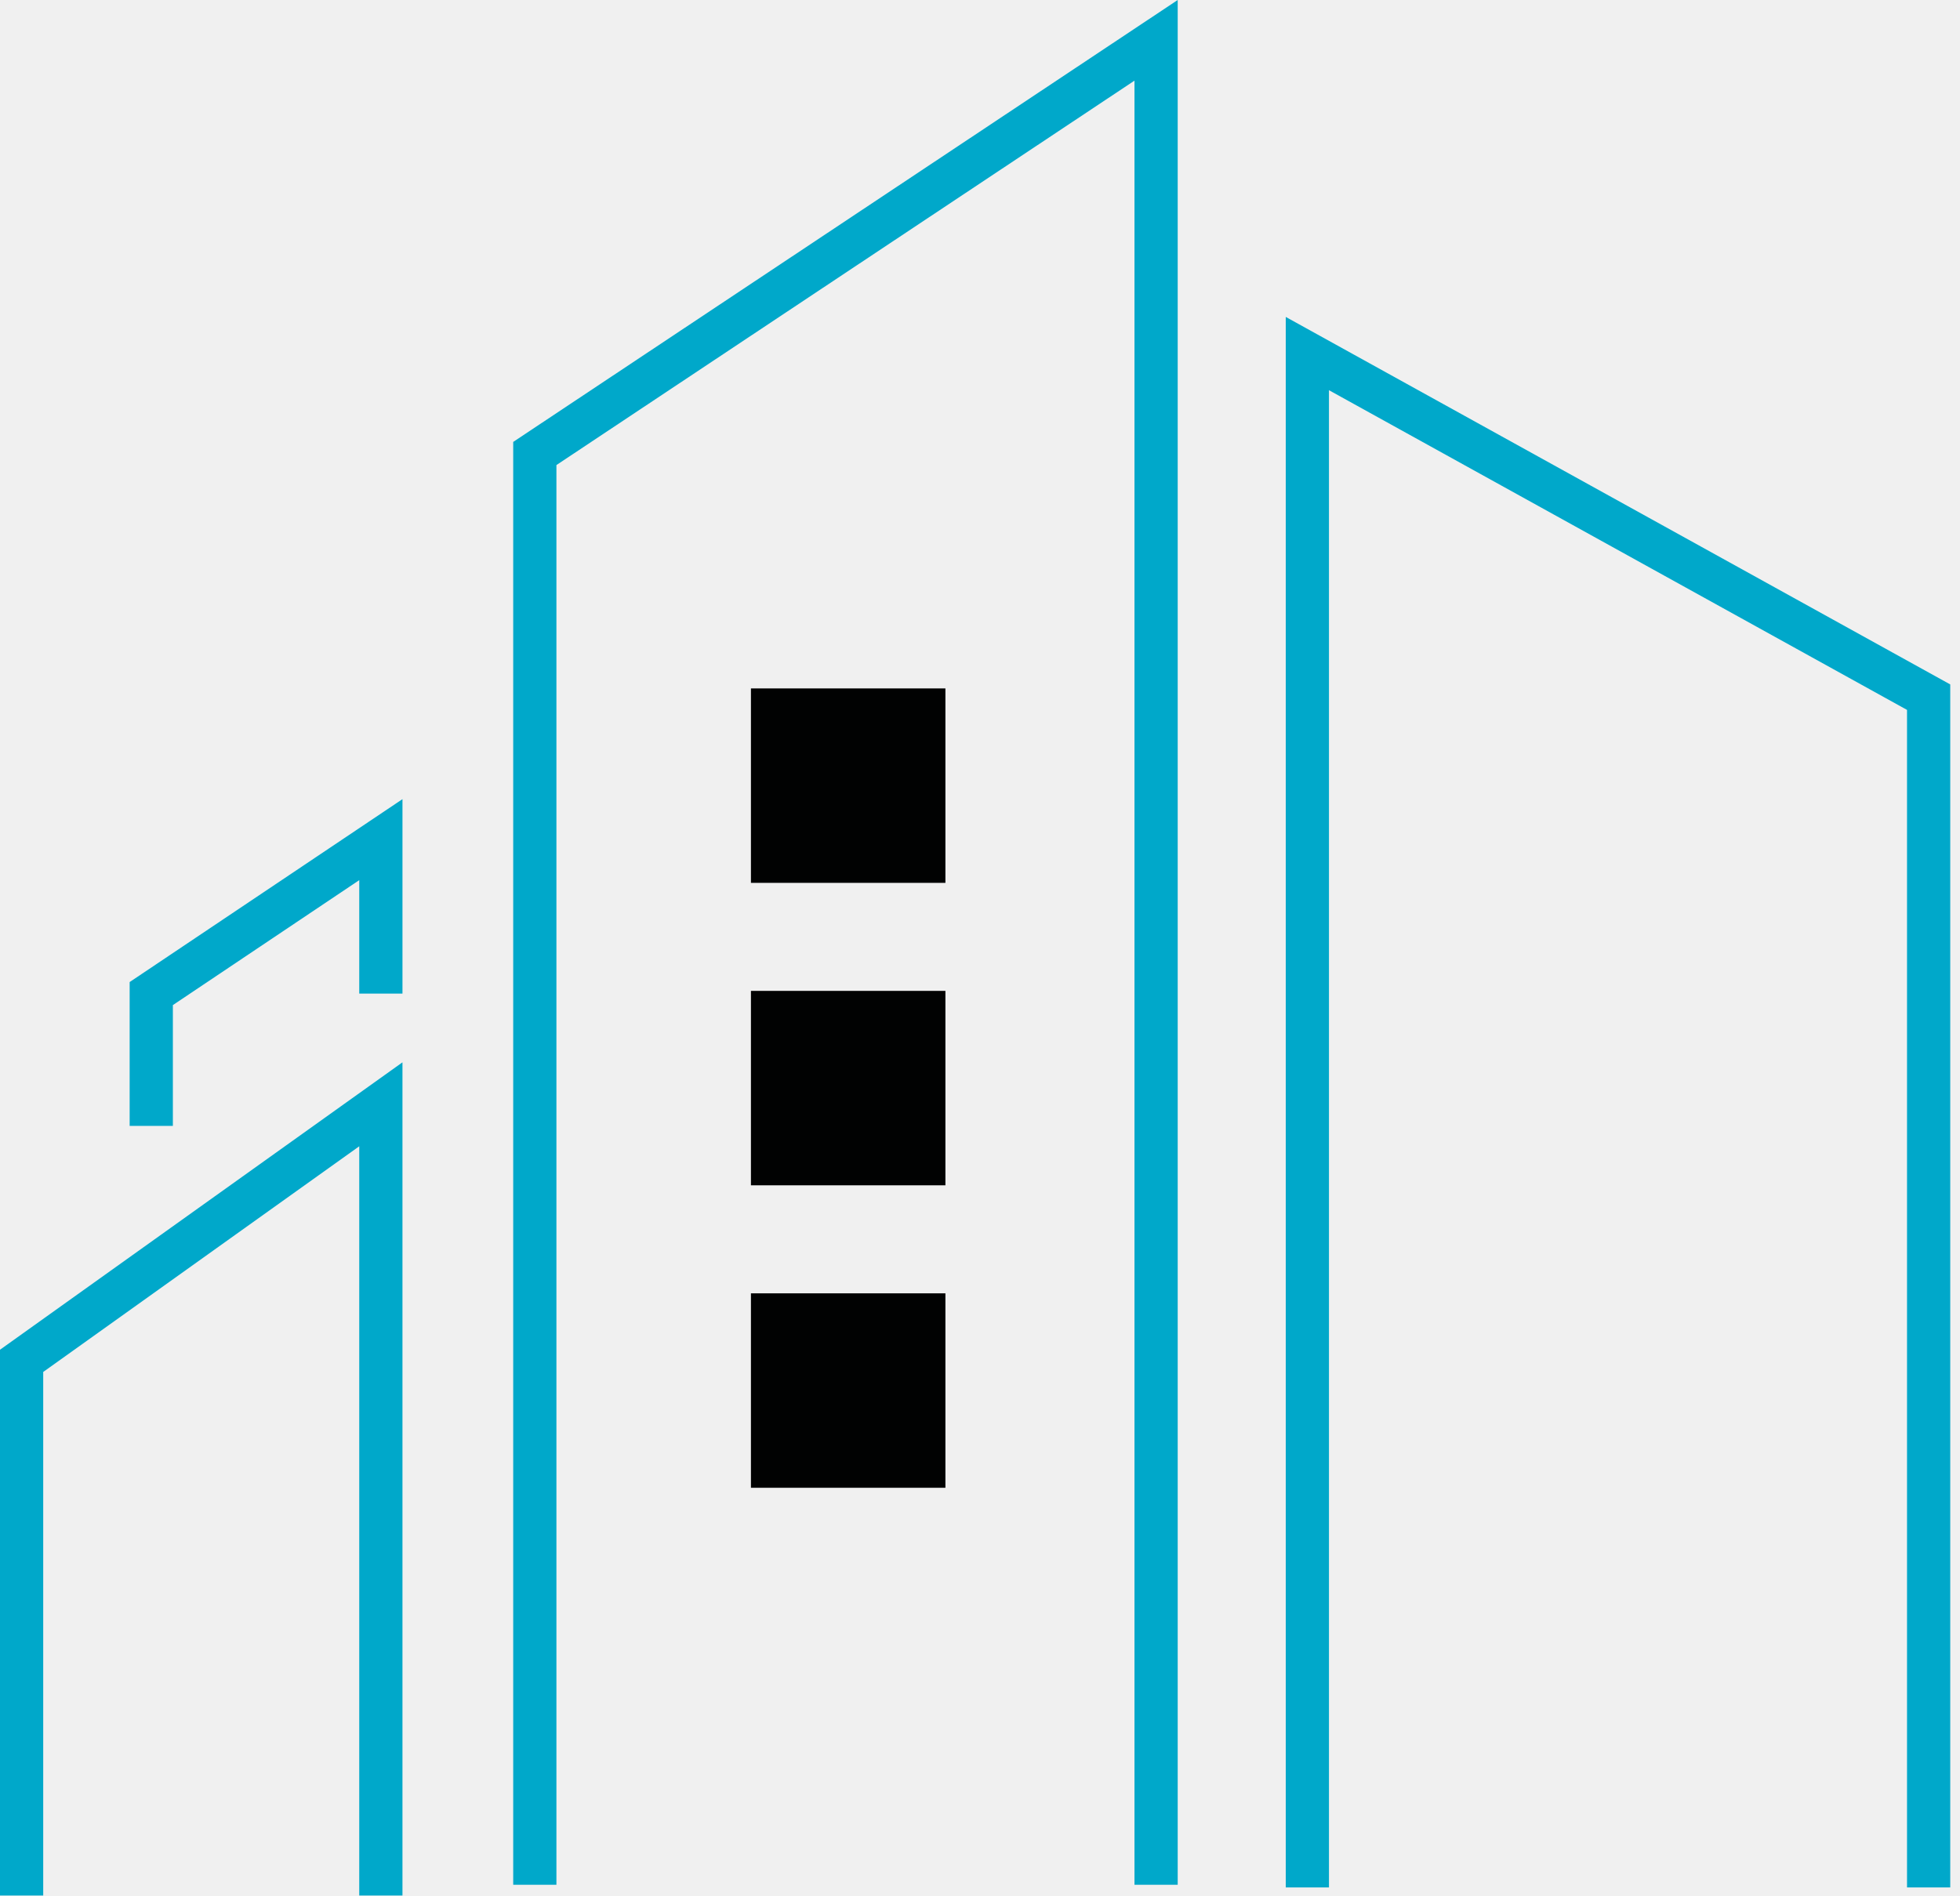
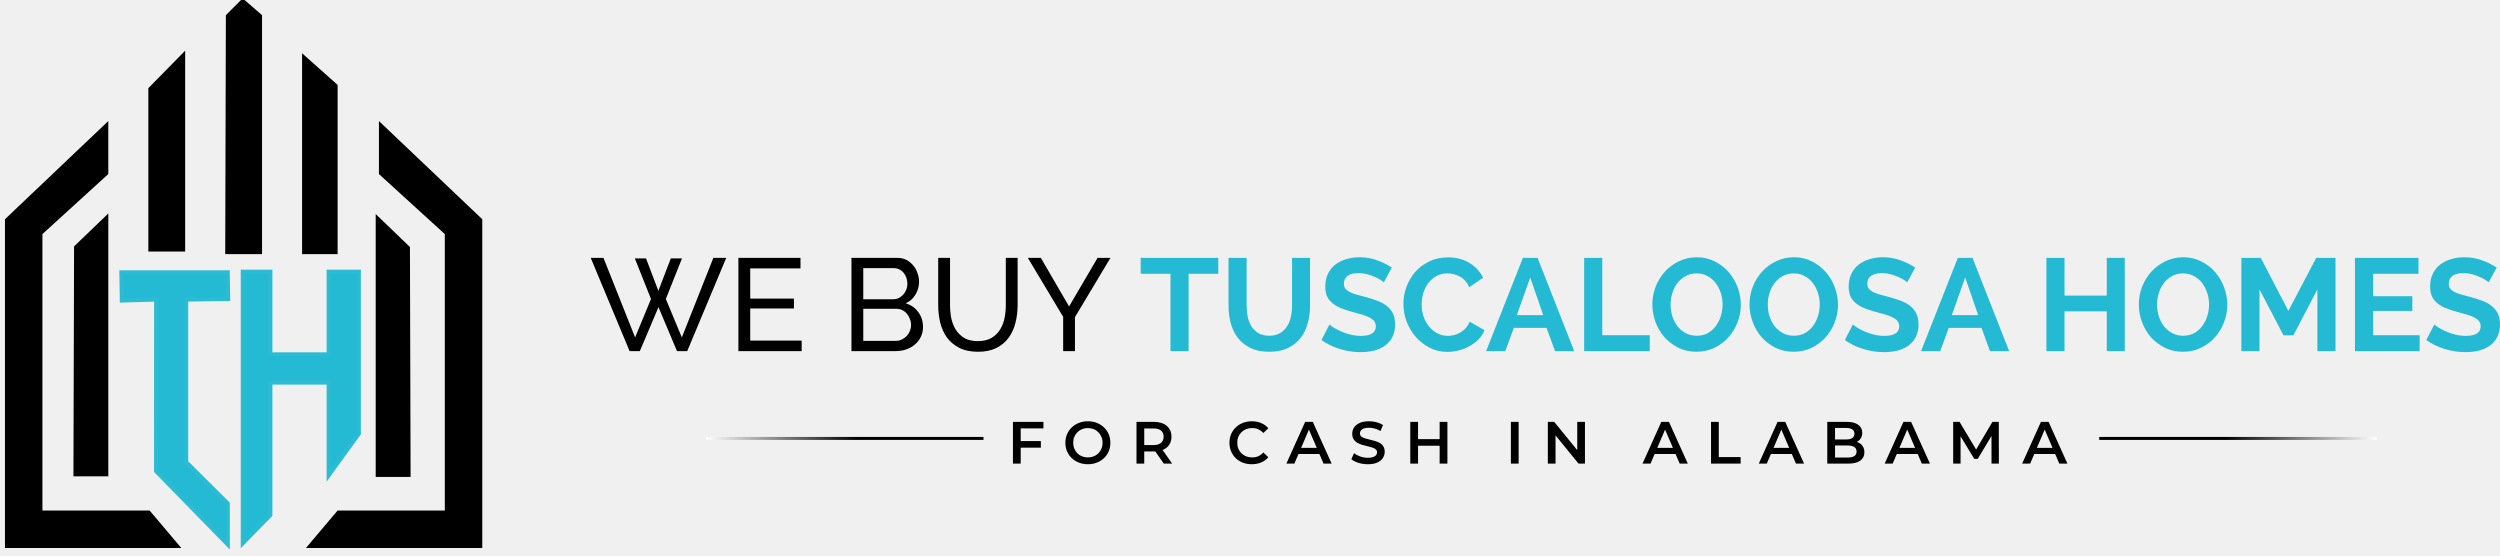
- <svg xmlns="http://www.w3.org/2000/svg" width="185" height="179" viewBox="0 0 185 179" fill="none">
-   <path d="M50.48 177.943V42.815L109.121 3.807V177.943" stroke="#00A8CA" stroke-width="4.079" />
-   <path d="M182.039 178.197V65.821L123.399 33.381V178.197" stroke="#00A8CA" stroke-width="4.079" />
-   <path d="M14.277 106.299V93.806L35.949 79.273V93.806" stroke="#00A8CA" stroke-width="4.079" />
-   <path d="M2.039 178.962V128.481L35.948 104.26V178.962" stroke="#00A8CA" stroke-width="4.079" />
-   <rect x="70.879" y="64.996" width="18.357" height="18.357" fill="#010202" />
-   <rect x="70.879" y="93.551" width="18.357" height="18.357" fill="#010202" />
-   <rect x="70.879" y="122.107" width="18.357" height="18.357" fill="#010202" />
+ <svg xmlns="http://www.w3.org/2000/svg" width="252" height="56" viewBox="0 0 252 56" fill="none">
+   <g clip-path="url(#clip0_29994_5126)">
+     <path d="M63.993 26.049H65.118L66.362 29.317L67.618 26.049H68.743L67.116 30.138L68.73 34.014L71.906 25.996H73.202L69.272 35.391H68.24L66.375 30.958L64.496 35.391H63.464L59.547 25.996H60.831L64.019 34.014L65.621 30.138L63.993 26.049ZM80.808 34.332V35.391H74.431V25.996H80.689V27.055H75.622V30.098H80.028V31.09H75.622V34.332H80.808ZM93.039 32.969C93.039 33.331 92.964 33.662 92.814 33.962C92.672 34.261 92.474 34.517 92.218 34.729C91.971 34.941 91.68 35.104 91.345 35.219C91.019 35.333 90.666 35.391 90.286 35.391H85.827V25.996H90.498C90.825 25.996 91.12 26.067 91.385 26.208C91.649 26.349 91.874 26.534 92.059 26.764C92.245 26.984 92.386 27.24 92.483 27.531C92.589 27.813 92.642 28.1 92.642 28.391C92.642 28.859 92.522 29.291 92.284 29.688C92.055 30.085 91.724 30.38 91.292 30.574C91.83 30.733 92.254 31.029 92.562 31.461C92.88 31.884 93.039 32.387 93.039 32.969ZM91.835 32.758C91.835 32.546 91.795 32.343 91.715 32.149C91.645 31.946 91.543 31.77 91.411 31.62C91.288 31.47 91.138 31.351 90.961 31.262C90.785 31.174 90.591 31.13 90.379 31.13H87.018V34.359H90.286C90.507 34.359 90.71 34.315 90.895 34.226C91.08 34.138 91.243 34.023 91.385 33.882C91.526 33.732 91.636 33.56 91.715 33.366C91.795 33.172 91.835 32.969 91.835 32.758ZM87.018 27.028V30.164H90.009C90.22 30.164 90.414 30.125 90.591 30.045C90.767 29.957 90.917 29.842 91.041 29.701C91.173 29.56 91.274 29.397 91.345 29.212C91.424 29.017 91.464 28.815 91.464 28.603C91.464 28.382 91.429 28.175 91.358 27.981C91.288 27.787 91.191 27.619 91.067 27.478C90.952 27.337 90.807 27.227 90.63 27.147C90.463 27.068 90.282 27.028 90.088 27.028H87.018ZM98.568 34.385C99.115 34.385 99.569 34.279 99.93 34.068C100.292 33.856 100.579 33.582 100.791 33.247C101.011 32.903 101.165 32.515 101.254 32.083C101.342 31.642 101.386 31.196 101.386 30.746V25.996H102.577V30.746C102.577 31.381 102.502 31.986 102.352 32.559C102.211 33.124 101.981 33.622 101.664 34.054C101.346 34.486 100.932 34.831 100.42 35.086C99.917 35.333 99.304 35.457 98.581 35.457C97.831 35.457 97.2 35.325 96.689 35.06C96.177 34.795 95.763 34.447 95.445 34.014C95.136 33.574 94.911 33.071 94.77 32.506C94.638 31.933 94.572 31.346 94.572 30.746V25.996H95.763V30.746C95.763 31.214 95.807 31.668 95.895 32.109C95.992 32.541 96.146 32.925 96.358 33.26C96.579 33.596 96.865 33.869 97.218 34.081C97.58 34.284 98.03 34.385 98.568 34.385ZM104.918 25.996L107.763 30.892L110.634 25.996H111.931L108.358 31.964V35.391H107.167V31.937L103.608 25.996H104.918Z" fill="black" />
+     <path d="M122.802 27.597H119.811V35.391H117.985V27.597H114.982V25.996H122.802V27.597ZM127.937 33.843C128.369 33.843 128.731 33.754 129.022 33.578C129.322 33.401 129.56 33.172 129.737 32.89C129.922 32.608 130.05 32.286 130.12 31.924C130.2 31.553 130.239 31.174 130.239 30.786V25.996H132.052V30.786C132.052 31.43 131.973 32.034 131.814 32.599C131.664 33.163 131.421 33.657 131.086 34.081C130.76 34.504 130.336 34.839 129.816 35.086C129.296 35.333 128.674 35.457 127.95 35.457C127.201 35.457 126.561 35.329 126.032 35.073C125.511 34.808 125.088 34.464 124.762 34.041C124.435 33.609 124.197 33.11 124.047 32.546C123.906 31.981 123.835 31.395 123.835 30.786V25.996H125.661V30.786C125.661 31.183 125.697 31.567 125.767 31.937C125.846 32.299 125.974 32.621 126.151 32.903C126.336 33.185 126.574 33.415 126.865 33.591C127.156 33.759 127.514 33.843 127.937 33.843ZM139.489 28.457C139.427 28.396 139.312 28.312 139.145 28.206C138.986 28.1 138.788 27.999 138.549 27.902C138.32 27.796 138.069 27.707 137.795 27.637C137.522 27.566 137.244 27.531 136.962 27.531C136.459 27.531 136.084 27.624 135.837 27.809C135.59 27.994 135.466 28.254 135.466 28.59C135.466 28.784 135.511 28.947 135.599 29.079C135.696 29.203 135.832 29.313 136.009 29.41C136.185 29.507 136.406 29.595 136.67 29.675C136.944 29.754 137.257 29.838 137.61 29.926C138.069 30.049 138.483 30.182 138.854 30.323C139.233 30.464 139.551 30.64 139.806 30.852C140.071 31.064 140.274 31.32 140.415 31.62C140.556 31.911 140.627 32.272 140.627 32.705C140.627 33.207 140.53 33.64 140.336 34.001C140.15 34.354 139.899 34.641 139.581 34.861C139.264 35.082 138.893 35.245 138.47 35.351C138.047 35.448 137.606 35.496 137.147 35.496C136.441 35.496 135.744 35.391 135.056 35.179C134.368 34.967 133.751 34.667 133.204 34.279L134.011 32.705C134.09 32.784 134.231 32.89 134.434 33.022C134.646 33.146 134.893 33.274 135.175 33.406C135.458 33.529 135.771 33.635 136.115 33.724C136.459 33.812 136.812 33.856 137.173 33.856C138.179 33.856 138.682 33.534 138.682 32.89C138.682 32.678 138.624 32.502 138.51 32.361C138.395 32.219 138.232 32.096 138.02 31.99C137.808 31.884 137.553 31.787 137.253 31.699C136.953 31.611 136.618 31.518 136.247 31.421C135.797 31.298 135.405 31.165 135.069 31.024C134.743 30.874 134.47 30.702 134.249 30.508C134.029 30.314 133.861 30.085 133.746 29.82C133.64 29.555 133.588 29.242 133.588 28.881C133.588 28.404 133.676 27.981 133.852 27.61C134.029 27.24 134.271 26.931 134.58 26.684C134.897 26.437 135.264 26.252 135.678 26.129C136.093 25.996 136.538 25.93 137.015 25.93C137.676 25.93 138.285 26.036 138.84 26.248C139.396 26.451 139.881 26.693 140.296 26.975L139.489 28.457ZM141.463 30.627C141.463 30.054 141.565 29.489 141.768 28.934C141.971 28.369 142.262 27.866 142.641 27.425C143.029 26.984 143.501 26.627 144.057 26.354C144.612 26.08 145.248 25.943 145.962 25.943C146.8 25.943 147.523 26.133 148.132 26.512C148.75 26.892 149.204 27.386 149.495 27.994L148.092 28.96C147.987 28.695 147.85 28.475 147.682 28.299C147.515 28.113 147.329 27.968 147.126 27.862C146.932 27.756 146.73 27.681 146.518 27.637C146.306 27.584 146.103 27.558 145.909 27.558C145.477 27.558 145.098 27.65 144.771 27.835C144.445 28.021 144.171 28.263 143.951 28.563C143.739 28.854 143.576 29.189 143.461 29.569C143.355 29.939 143.303 30.31 143.303 30.68C143.303 31.095 143.364 31.496 143.488 31.884C143.62 32.264 143.801 32.599 144.03 32.89C144.268 33.181 144.551 33.415 144.877 33.591C145.203 33.768 145.561 33.856 145.949 33.856C146.152 33.856 146.359 33.829 146.571 33.776C146.782 33.724 146.985 33.64 147.179 33.525C147.382 33.41 147.568 33.265 147.735 33.088C147.903 32.903 148.039 32.683 148.145 32.427L149.64 33.287C149.499 33.64 149.292 33.953 149.019 34.226C148.754 34.491 148.45 34.716 148.106 34.901C147.762 35.086 147.4 35.227 147.021 35.325C146.641 35.422 146.266 35.47 145.896 35.47C145.243 35.47 144.643 35.329 144.096 35.047C143.558 34.764 143.091 34.398 142.694 33.948C142.306 33.49 142.001 32.974 141.781 32.4C141.569 31.818 141.463 31.227 141.463 30.627ZM149.801 35.391L153.506 25.996H154.988L158.68 35.391H156.748L155.888 33.049H152.593L151.733 35.391H149.801ZM154.247 27.968L152.897 31.765H155.557L154.247 27.968ZM159.683 35.391V25.996H161.509V33.79H166.298V35.391H159.683ZM171.003 35.457C170.341 35.457 169.737 35.325 169.19 35.06C168.643 34.786 168.171 34.429 167.774 33.988C167.386 33.538 167.086 33.027 166.875 32.453C166.663 31.88 166.557 31.293 166.557 30.693C166.557 30.067 166.667 29.467 166.888 28.894C167.117 28.321 167.43 27.813 167.827 27.372C168.233 26.931 168.709 26.583 169.256 26.327C169.803 26.062 170.399 25.93 171.043 25.93C171.704 25.93 172.308 26.071 172.855 26.354C173.402 26.627 173.87 26.989 174.258 27.439C174.646 27.888 174.946 28.4 175.158 28.973C175.369 29.547 175.475 30.129 175.475 30.72C175.475 31.346 175.36 31.946 175.131 32.519C174.911 33.084 174.602 33.587 174.205 34.028C173.808 34.46 173.336 34.808 172.789 35.073C172.242 35.329 171.647 35.457 171.003 35.457ZM168.396 30.693C168.396 31.099 168.454 31.492 168.568 31.871C168.692 32.25 168.864 32.586 169.084 32.877C169.314 33.168 169.591 33.401 169.918 33.578C170.244 33.754 170.615 33.843 171.029 33.843C171.453 33.843 171.823 33.754 172.141 33.578C172.467 33.393 172.741 33.15 172.961 32.85C173.182 32.55 173.349 32.215 173.464 31.845C173.579 31.465 173.636 31.082 173.636 30.693C173.636 30.288 173.574 29.895 173.451 29.516C173.327 29.137 173.151 28.801 172.921 28.51C172.701 28.219 172.427 27.99 172.101 27.822C171.783 27.646 171.422 27.558 171.016 27.558C170.593 27.558 170.218 27.65 169.891 27.835C169.574 28.012 169.3 28.25 169.071 28.55C168.851 28.841 168.683 29.176 168.568 29.555C168.454 29.926 168.396 30.305 168.396 30.693ZM180.797 35.457C180.136 35.457 179.531 35.325 178.985 35.06C178.438 34.786 177.966 34.429 177.569 33.988C177.181 33.538 176.881 33.027 176.669 32.453C176.457 31.88 176.351 31.293 176.351 30.693C176.351 30.067 176.462 29.467 176.682 28.894C176.912 28.321 177.225 27.813 177.622 27.372C178.027 26.931 178.504 26.583 179.051 26.327C179.598 26.062 180.193 25.93 180.837 25.93C181.499 25.93 182.103 26.071 182.65 26.354C183.197 26.627 183.664 26.989 184.052 27.439C184.44 27.888 184.74 28.4 184.952 28.973C185.164 29.547 185.269 30.129 185.269 30.72C185.269 31.346 185.155 31.946 184.925 32.519C184.705 33.084 184.396 33.587 183.999 34.028C183.602 34.46 183.13 34.808 182.583 35.073C182.037 35.329 181.441 35.457 180.797 35.457ZM178.191 30.693C178.191 31.099 178.248 31.492 178.363 31.871C178.486 32.25 178.658 32.586 178.879 32.877C179.108 33.168 179.386 33.401 179.712 33.578C180.039 33.754 180.409 33.843 180.824 33.843C181.247 33.843 181.618 33.754 181.935 33.578C182.262 33.393 182.535 33.15 182.756 32.85C182.976 32.55 183.144 32.215 183.258 31.845C183.373 31.465 183.43 31.082 183.43 30.693C183.43 30.288 183.369 29.895 183.245 29.516C183.122 29.137 182.945 28.801 182.716 28.51C182.495 28.219 182.222 27.99 181.895 27.822C181.578 27.646 181.216 27.558 180.81 27.558C180.387 27.558 180.012 27.65 179.686 27.835C179.368 28.012 179.095 28.25 178.865 28.55C178.645 28.841 178.477 29.176 178.363 29.555C178.248 29.926 178.191 30.305 178.191 30.693ZM192.247 28.457C192.185 28.396 192.07 28.312 191.903 28.206C191.744 28.1 191.546 27.999 191.307 27.902C191.078 27.796 190.827 27.707 190.553 27.637C190.28 27.566 190.002 27.531 189.72 27.531C189.217 27.531 188.842 27.624 188.595 27.809C188.348 27.994 188.224 28.254 188.224 28.59C188.224 28.784 188.269 28.947 188.357 29.079C188.454 29.203 188.591 29.313 188.767 29.41C188.943 29.507 189.164 29.595 189.429 29.675C189.702 29.754 190.015 29.838 190.368 29.926C190.827 30.049 191.241 30.182 191.612 30.323C191.991 30.464 192.309 30.64 192.564 30.852C192.829 31.064 193.032 31.32 193.173 31.62C193.314 31.911 193.385 32.272 193.385 32.705C193.385 33.207 193.288 33.64 193.094 34.001C192.908 34.354 192.657 34.641 192.339 34.861C192.022 35.082 191.651 35.245 191.228 35.351C190.805 35.448 190.364 35.496 189.905 35.496C189.199 35.496 188.502 35.391 187.814 35.179C187.126 34.967 186.509 34.667 185.962 34.279L186.769 32.705C186.848 32.784 186.99 32.89 187.192 33.022C187.404 33.146 187.651 33.274 187.933 33.406C188.216 33.529 188.529 33.635 188.873 33.724C189.217 33.812 189.57 33.856 189.931 33.856C190.937 33.856 191.44 33.534 191.44 32.89C191.44 32.678 191.382 32.502 191.268 32.361C191.153 32.219 190.99 32.096 190.778 31.99C190.566 31.884 190.311 31.787 190.011 31.699C189.711 31.611 189.376 31.518 189.005 31.421C188.555 31.298 188.163 31.165 187.828 31.024C187.501 30.874 187.228 30.702 187.007 30.508C186.787 30.314 186.619 30.085 186.504 29.82C186.399 29.555 186.346 29.242 186.346 28.881C186.346 28.404 186.434 27.981 186.61 27.61C186.787 27.24 187.029 26.931 187.338 26.684C187.656 26.437 188.022 26.252 188.436 26.129C188.851 25.996 189.296 25.93 189.773 25.93C190.434 25.93 191.043 26.036 191.598 26.248C192.154 26.451 192.639 26.693 193.054 26.975L192.247 28.457ZM193.644 35.391L197.348 25.996H198.83L202.522 35.391H200.59L199.73 33.049H196.435L195.575 35.391H193.644ZM198.089 27.968L196.74 31.765H199.399L198.089 27.968ZM214.176 25.996V35.391H212.364V31.381H208.103V35.391H206.277V25.996H208.103V29.794H212.364V25.996H214.176ZM220.039 35.457C219.378 35.457 218.774 35.325 218.227 35.06C217.68 34.786 217.208 34.429 216.811 33.988C216.423 33.538 216.123 33.027 215.911 32.453C215.7 31.88 215.594 31.293 215.594 30.693C215.594 30.067 215.704 29.467 215.925 28.894C216.154 28.321 216.467 27.813 216.864 27.372C217.27 26.931 217.746 26.583 218.293 26.327C218.84 26.062 219.435 25.93 220.079 25.93C220.741 25.93 221.345 26.071 221.892 26.354C222.439 26.627 222.906 26.989 223.294 27.439C223.683 27.888 223.982 28.4 224.194 28.973C224.406 29.547 224.512 30.129 224.512 30.72C224.512 31.346 224.397 31.946 224.168 32.519C223.947 33.084 223.638 33.587 223.242 34.028C222.845 34.46 222.373 34.808 221.826 35.073C221.279 35.329 220.683 35.457 220.039 35.457ZM217.433 30.693C217.433 31.099 217.49 31.492 217.605 31.871C217.728 32.25 217.9 32.586 218.121 32.877C218.35 33.168 218.628 33.401 218.955 33.578C219.281 33.754 219.651 33.843 220.066 33.843C220.489 33.843 220.86 33.754 221.177 33.578C221.504 33.393 221.777 33.15 221.998 32.85C222.218 32.55 222.386 32.215 222.501 31.845C222.615 31.465 222.673 31.082 222.673 30.693C222.673 30.288 222.611 29.895 222.487 29.516C222.364 29.137 222.187 28.801 221.958 28.51C221.738 28.219 221.464 27.99 221.138 27.822C220.82 27.646 220.458 27.558 220.053 27.558C219.629 27.558 219.254 27.65 218.928 27.835C218.61 28.012 218.337 28.25 218.108 28.55C217.887 28.841 217.72 29.176 217.605 29.555C217.49 29.926 217.433 30.305 217.433 30.693ZM233.592 35.391V29.172L231.17 33.803H230.178L227.757 29.172V35.391H225.931V25.996H227.889L230.668 31.342L233.473 25.996H235.418V35.391H233.592ZM243.902 33.79V35.391H237.379V25.996H243.783V27.597H239.205V29.86H243.161V31.342H239.205V33.79H243.902ZM250.858 28.457C250.797 28.396 250.682 28.312 250.514 28.206C250.355 28.1 250.157 27.999 249.919 27.902C249.689 27.796 249.438 27.707 249.165 27.637C248.891 27.566 248.613 27.531 248.331 27.531C247.828 27.531 247.453 27.624 247.206 27.809C246.959 27.994 246.836 28.254 246.836 28.59C246.836 28.784 246.88 28.947 246.968 29.079C247.065 29.203 247.202 29.313 247.378 29.41C247.555 29.507 247.775 29.595 248.04 29.675C248.313 29.754 248.627 29.838 248.979 29.926C249.438 30.049 249.853 30.182 250.223 30.323C250.602 30.464 250.92 30.64 251.176 30.852C251.44 31.064 251.643 31.32 251.784 31.62C251.926 31.911 251.996 32.272 251.996 32.705C251.996 33.207 251.899 33.64 251.705 34.001C251.52 34.354 251.268 34.641 250.951 34.861C250.633 35.082 250.263 35.245 249.839 35.351C249.416 35.448 248.975 35.496 248.516 35.496C247.811 35.496 247.114 35.391 246.426 35.179C245.738 34.967 245.12 34.667 244.573 34.279L245.38 32.705C245.46 32.784 245.601 32.89 245.804 33.022C246.016 33.146 246.263 33.274 246.545 33.406C246.827 33.529 247.14 33.635 247.484 33.724C247.828 33.812 248.181 33.856 248.543 33.856C249.548 33.856 250.051 33.534 250.051 32.89C250.051 32.678 249.994 32.502 249.879 32.361C249.764 32.219 249.601 32.096 249.39 31.99C249.178 31.884 248.922 31.787 248.622 31.699C248.322 31.611 247.987 31.518 247.617 31.421C247.167 31.298 246.774 31.165 246.439 31.024C246.113 30.874 245.839 30.702 245.619 30.508C245.398 30.314 245.23 30.085 245.116 29.82C245.01 29.555 244.957 29.242 244.957 28.881C244.957 28.404 245.045 27.981 245.222 27.61C245.398 27.24 245.641 26.931 245.949 26.684C246.267 26.437 246.633 26.252 247.048 26.129C247.462 25.996 247.908 25.93 248.384 25.93C249.046 25.93 249.654 26.036 250.21 26.248C250.766 26.451 251.251 26.693 251.665 26.975L250.858 28.457Z" fill="#25BAD3" />
+     <path d="M102.104 46.734V42.524H105.178V43.18H102.886V46.734H102.104ZM102.82 45.123V44.461H104.919V45.123H102.82ZM109.664 46.794C109.335 46.794 109.032 46.74 108.756 46.632C108.479 46.524 108.238 46.373 108.034 46.181C107.829 45.985 107.671 45.756 107.559 45.495C107.447 45.231 107.39 44.942 107.39 44.629C107.39 44.317 107.447 44.03 107.559 43.769C107.671 43.505 107.829 43.276 108.034 43.084C108.238 42.887 108.479 42.735 108.756 42.627C109.032 42.518 109.333 42.464 109.658 42.464C109.987 42.464 110.287 42.518 110.56 42.627C110.837 42.735 111.077 42.887 111.282 43.084C111.486 43.276 111.645 43.505 111.757 43.769C111.869 44.03 111.925 44.317 111.925 44.629C111.925 44.942 111.869 45.231 111.757 45.495C111.645 45.76 111.486 45.989 111.282 46.181C111.077 46.373 110.837 46.524 110.56 46.632C110.287 46.74 109.989 46.794 109.664 46.794ZM109.658 46.109C109.87 46.109 110.067 46.073 110.247 46.001C110.428 45.928 110.584 45.826 110.716 45.694C110.849 45.558 110.951 45.401 111.023 45.225C111.099 45.044 111.137 44.846 111.137 44.629C111.137 44.413 111.099 44.216 111.023 44.04C110.951 43.859 110.849 43.703 110.716 43.571C110.584 43.434 110.428 43.33 110.247 43.258C110.067 43.186 109.87 43.15 109.658 43.15C109.445 43.15 109.249 43.186 109.068 43.258C108.892 43.33 108.736 43.434 108.599 43.571C108.467 43.703 108.363 43.859 108.287 44.04C108.214 44.216 108.178 44.413 108.178 44.629C108.178 44.842 108.214 45.038 108.287 45.219C108.363 45.399 108.467 45.558 108.599 45.694C108.732 45.826 108.888 45.928 109.068 46.001C109.249 46.073 109.445 46.109 109.658 46.109ZM114.558 46.734V42.524H116.284C116.846 42.524 117.285 42.657 117.602 42.921C117.922 43.186 118.083 43.553 118.083 44.022C118.083 44.331 118.01 44.597 117.866 44.822C117.722 45.042 117.515 45.213 117.247 45.333C116.982 45.449 116.663 45.508 116.29 45.508H114.991L115.34 45.153V46.734H114.558ZM117.313 46.734L116.248 45.207H117.084L118.155 46.734H117.313ZM115.34 45.237L114.991 44.864H116.254C116.599 44.864 116.858 44.79 117.03 44.641C117.207 44.493 117.295 44.286 117.295 44.022C117.295 43.753 117.207 43.547 117.03 43.402C116.858 43.258 116.599 43.186 116.254 43.186H114.991L115.34 42.801V45.237ZM126.177 46.794C125.856 46.794 125.557 46.742 125.281 46.638C125.008 46.53 124.769 46.38 124.565 46.187C124.365 45.991 124.208 45.76 124.096 45.495C123.984 45.231 123.927 44.942 123.927 44.629C123.927 44.317 123.984 44.028 124.096 43.763C124.208 43.499 124.367 43.27 124.571 43.078C124.775 42.881 125.014 42.731 125.287 42.627C125.559 42.518 125.858 42.464 126.183 42.464C126.528 42.464 126.842 42.524 127.127 42.645C127.412 42.761 127.652 42.935 127.849 43.168L127.344 43.643C127.191 43.479 127.021 43.356 126.832 43.276C126.644 43.192 126.439 43.15 126.219 43.15C125.998 43.15 125.796 43.186 125.611 43.258C125.431 43.33 125.273 43.432 125.136 43.565C125.004 43.697 124.9 43.853 124.824 44.034C124.751 44.214 124.715 44.413 124.715 44.629C124.715 44.846 124.751 45.044 124.824 45.225C124.9 45.405 125.004 45.562 125.136 45.694C125.273 45.826 125.431 45.928 125.611 46.001C125.796 46.073 125.998 46.109 126.219 46.109C126.439 46.109 126.644 46.069 126.832 45.989C127.021 45.904 127.191 45.778 127.344 45.61L127.849 46.091C127.652 46.319 127.412 46.494 127.127 46.614C126.842 46.734 126.526 46.794 126.177 46.794ZM129.666 46.734L131.56 42.524H132.33L134.231 46.734H133.413L131.783 42.939H132.096L130.472 46.734H129.666ZM130.538 45.76L130.748 45.147H133.022L133.232 45.76H130.538ZM137.876 46.794C137.547 46.794 137.232 46.748 136.931 46.656C136.631 46.56 136.392 46.438 136.216 46.289L136.486 45.682C136.655 45.814 136.863 45.924 137.112 46.013C137.36 46.101 137.615 46.145 137.876 46.145C138.096 46.145 138.275 46.121 138.411 46.073C138.547 46.025 138.647 45.961 138.712 45.88C138.776 45.796 138.808 45.702 138.808 45.598C138.808 45.469 138.762 45.367 138.669 45.291C138.577 45.211 138.457 45.149 138.309 45.105C138.164 45.056 138.002 45.012 137.821 44.972C137.645 44.932 137.467 44.886 137.286 44.834C137.11 44.778 136.947 44.708 136.799 44.623C136.655 44.535 136.536 44.419 136.444 44.275C136.352 44.13 136.306 43.946 136.306 43.721C136.306 43.493 136.366 43.284 136.486 43.096C136.611 42.903 136.797 42.751 137.046 42.639C137.298 42.522 137.617 42.464 138.002 42.464C138.254 42.464 138.505 42.496 138.754 42.56C139.002 42.625 139.219 42.717 139.403 42.837L139.157 43.444C138.968 43.332 138.774 43.25 138.573 43.198C138.373 43.142 138.18 43.114 137.996 43.114C137.779 43.114 137.603 43.14 137.467 43.192C137.334 43.244 137.236 43.312 137.172 43.396C137.112 43.481 137.082 43.577 137.082 43.685C137.082 43.813 137.126 43.918 137.214 43.998C137.306 44.074 137.424 44.134 137.569 44.178C137.717 44.222 137.882 44.267 138.062 44.311C138.242 44.351 138.421 44.397 138.597 44.449C138.778 44.501 138.94 44.569 139.084 44.653C139.233 44.738 139.351 44.852 139.439 44.996C139.532 45.141 139.578 45.323 139.578 45.544C139.578 45.768 139.515 45.977 139.391 46.169C139.271 46.358 139.084 46.51 138.832 46.626C138.579 46.738 138.26 46.794 137.876 46.794ZM145.116 46.734V42.524H145.898V46.734H145.116ZM142.157 46.734V42.524H142.939V46.734H142.157ZM142.873 44.93V44.263H145.176V44.93H142.873ZM152.297 46.734V42.524H153.079V46.734H152.297ZM156.022 46.734V42.524H156.665L159.306 45.766H158.987V42.524H159.763V46.734H159.119L156.479 43.493H156.798V46.734H156.022ZM165.566 46.734L167.461 42.524H168.231L170.131 46.734H169.313L167.683 42.939H167.996L166.372 46.734H165.566ZM166.438 45.76L166.649 45.147H168.922L169.133 45.76H166.438ZM172.471 46.734V42.524H173.253V46.073H175.454V46.734H172.471ZM177.286 46.734L179.18 42.524H179.95L181.851 46.734H181.033L179.403 42.939H179.716L178.092 46.734H177.286ZM178.158 45.76L178.368 45.147H180.642L180.852 45.76H178.158ZM184.19 46.734V42.524H186.163C186.668 42.524 187.053 42.625 187.318 42.825C187.583 43.022 187.715 43.286 187.715 43.619C187.715 43.843 187.663 44.036 187.558 44.196C187.454 44.353 187.314 44.475 187.137 44.563C186.965 44.647 186.777 44.69 186.572 44.69L186.68 44.473C186.917 44.473 187.129 44.517 187.318 44.605C187.506 44.69 187.655 44.814 187.763 44.978C187.875 45.143 187.931 45.347 187.931 45.592C187.931 45.953 187.793 46.233 187.516 46.434C187.24 46.634 186.829 46.734 186.283 46.734H184.19ZM184.972 46.121H186.235C186.528 46.121 186.753 46.073 186.909 45.977C187.065 45.88 187.143 45.726 187.143 45.514C187.143 45.305 187.065 45.153 186.909 45.056C186.753 44.956 186.528 44.906 186.235 44.906H184.912V44.299H186.079C186.352 44.299 186.56 44.251 186.704 44.154C186.853 44.058 186.927 43.914 186.927 43.721C186.927 43.525 186.853 43.378 186.704 43.282C186.56 43.186 186.352 43.138 186.079 43.138H184.972V46.121ZM189.975 46.734L191.869 42.524H192.639L194.54 46.734H193.722L192.092 42.939H192.404L190.781 46.734H189.975ZM190.847 45.76L191.057 45.147H193.331L193.541 45.76H190.847ZM196.879 46.734V42.524H197.523L199.363 45.598H199.026L200.837 42.524H201.48L201.486 46.734H200.746L200.74 43.685H200.897L199.357 46.253H199.008L197.445 43.685H197.625V46.734H196.879ZM203.832 46.734L205.727 42.524H206.497L208.397 46.734H207.579L205.949 42.939H206.262L204.638 46.734H203.832ZM204.704 45.76L204.915 45.147H207.188L207.399 45.76H204.704Z" fill="black" />
+     <line x1="71.168" y1="44.193" x2="99.135" y2="44.193" stroke="url(#paint0_linear_29994_5126)" stroke-width="0.301" />
+     <line y1="-0.15" x2="27.967" y2="-0.15" transform="matrix(-1 -8.74227e-08 -8.74227e-08 1 239.57 44.3438)" stroke="url(#paint1_linear_29994_5126)" stroke-width="0.301" />
+     <path d="M24.461 -0.164L22.768 1.529L22.703 25.619H26.414V1.529L24.461 -0.164Z" fill="black" />
+     <path d="M30.451 25.619V5.37L34.032 8.56V25.619H30.451Z" fill="black" />
+     <path d="M10.917 17.542V12.203L0.5 22.099V55.239H18.274L15.084 51.463H4.276V23.597L10.917 17.542Z" fill="black" />
+     <path d="M38.196 17.542V12.203L48.613 22.099V55.239H30.839L34.029 51.463H44.837V23.597L38.196 17.542Z" fill="black" />
+     <path d="M10.918 21.516L7.467 24.836L7.402 48.014H10.918V21.516Z" fill="black" />
+     <path d="M37.871 21.578L41.322 24.899L41.387 48.077H37.871V21.578Z" fill="black" />
+     <path d="M14.953 25.358V8.886L18.664 5.109V25.358H14.953Z" fill="black" />
+     <path d="M12.269 30.302L12.227 27.438H22.969L23.009 30.144L18.778 30.206V46.58L22.969 50.747V54.914L15.72 47.493L15.729 30.205L12.269 30.302Z" fill="#25BAD3" stroke="#2BBCD4" stroke-width="0.391" stroke-linecap="round" />
+     <path d="M24.461 54.785V27.375H27.261V35.709H33.12V27.375H36.18V43.717L33.12 47.949V38.574H27.261V51.921L24.461 54.785Z" fill="#25BAD3" stroke="#2BBCD4" stroke-width="0.391" stroke-linecap="round" />
+   </g>
+   <defs>
+     <linearGradient id="paint0_linear_29994_5126" x1="71.168" y1="44.844" x2="99.135" y2="44.844" gradientUnits="userSpaceOnUse">
+       <stop stop-color="white" />
+       <stop offset="0.546" />
+     </linearGradient>
+     <linearGradient id="paint1_linear_29994_5126" x1="0" y1="0.5" x2="27.967" y2="0.5" gradientUnits="userSpaceOnUse">
+       <stop stop-color="white" />
+       <stop offset="0.546" />
+     </linearGradient>
+     <clipPath id="clip0_29994_5126">
+       <rect width="252" height="56" fill="white" />
+     </clipPath>
+   </defs>
</svg>
